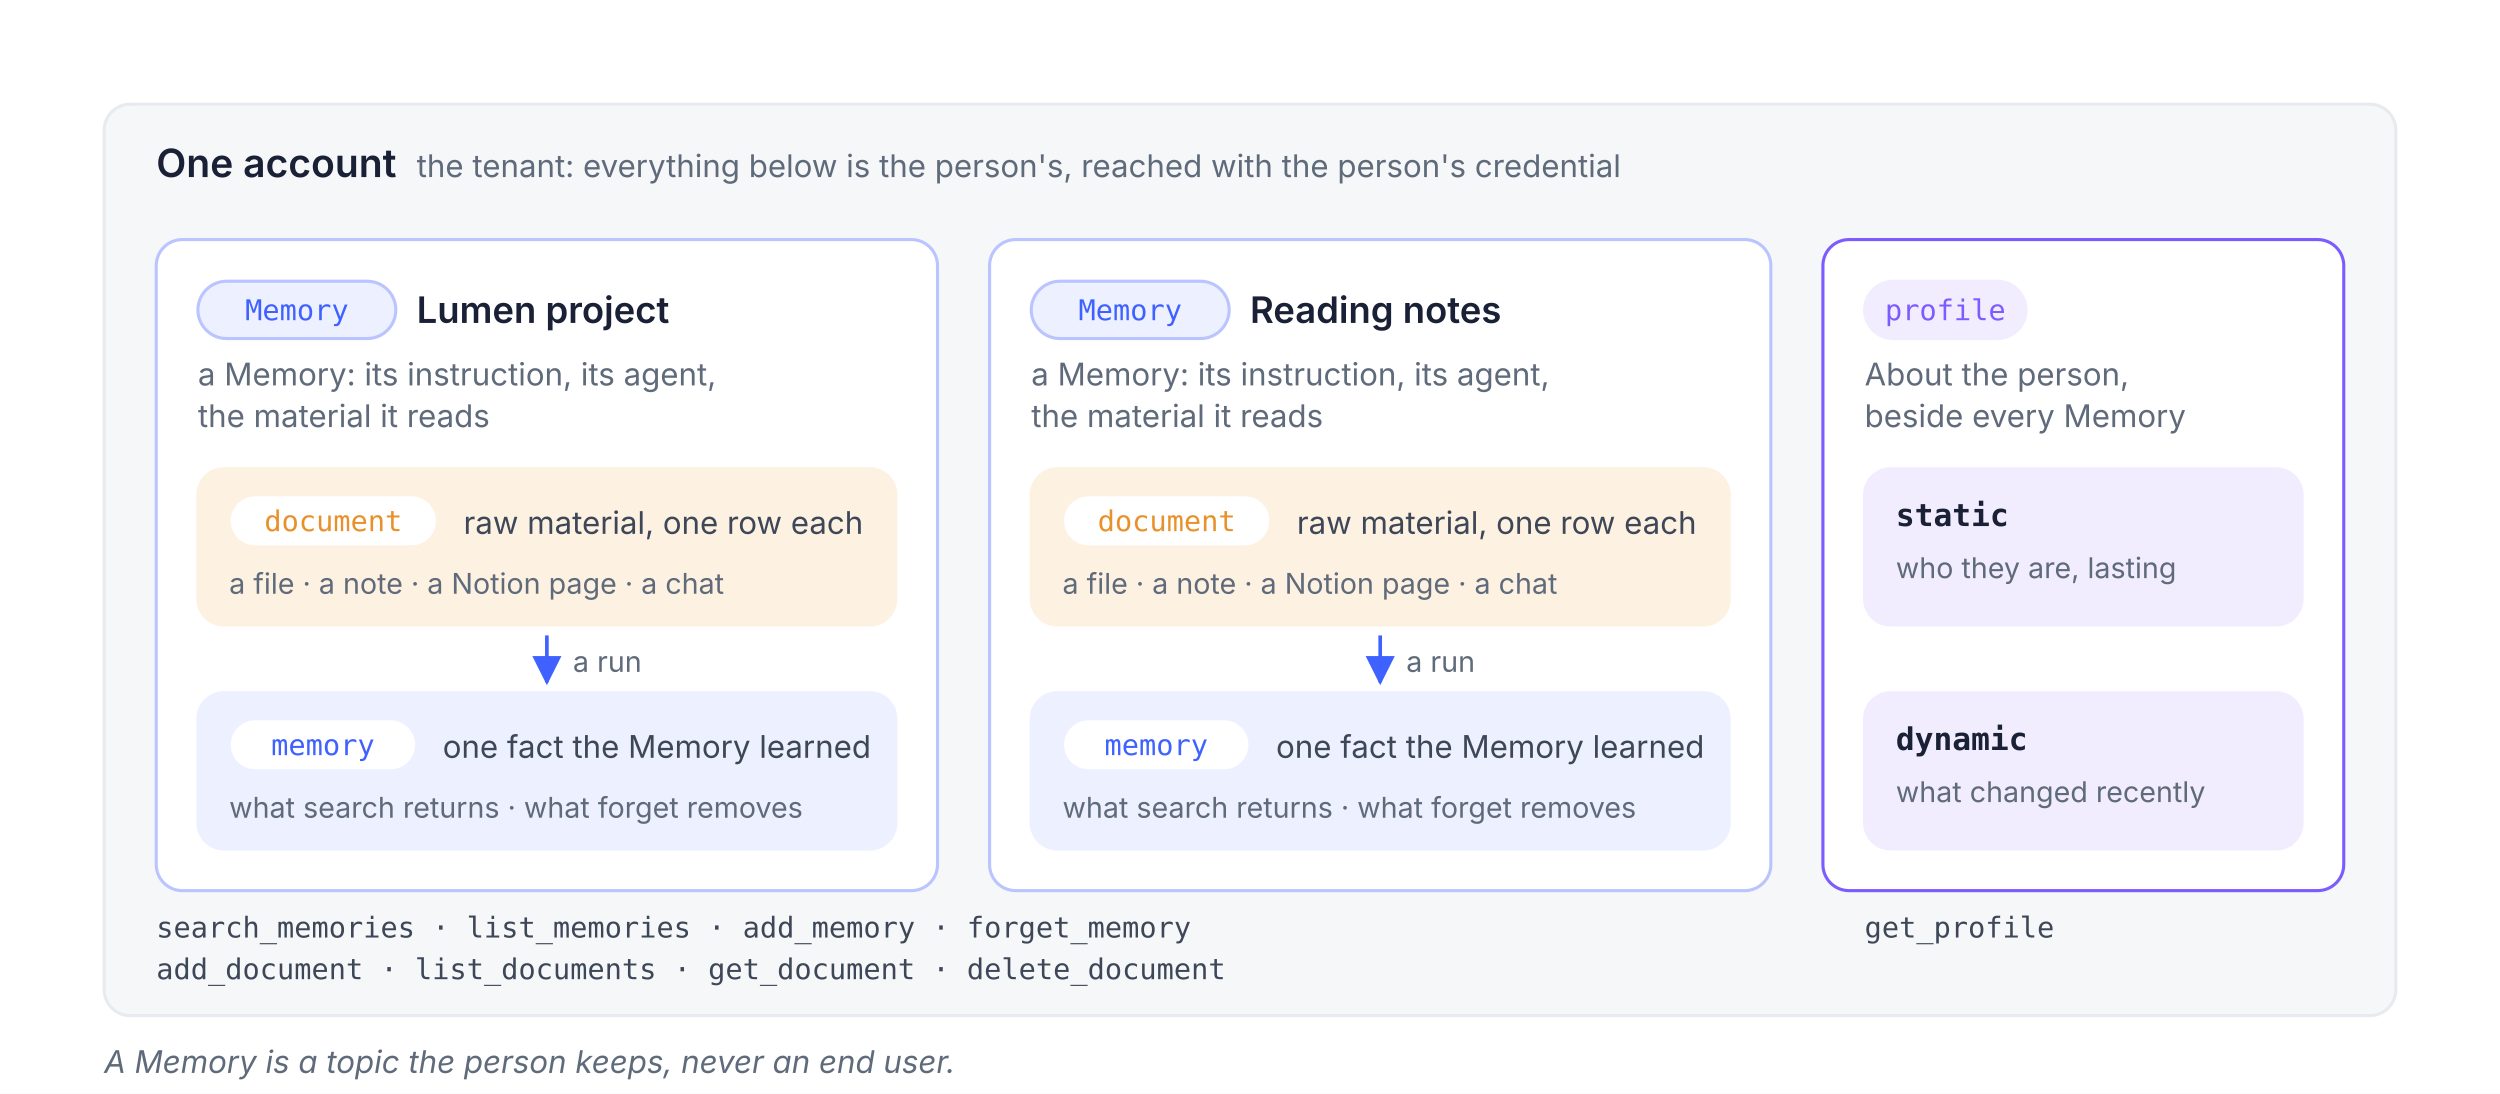
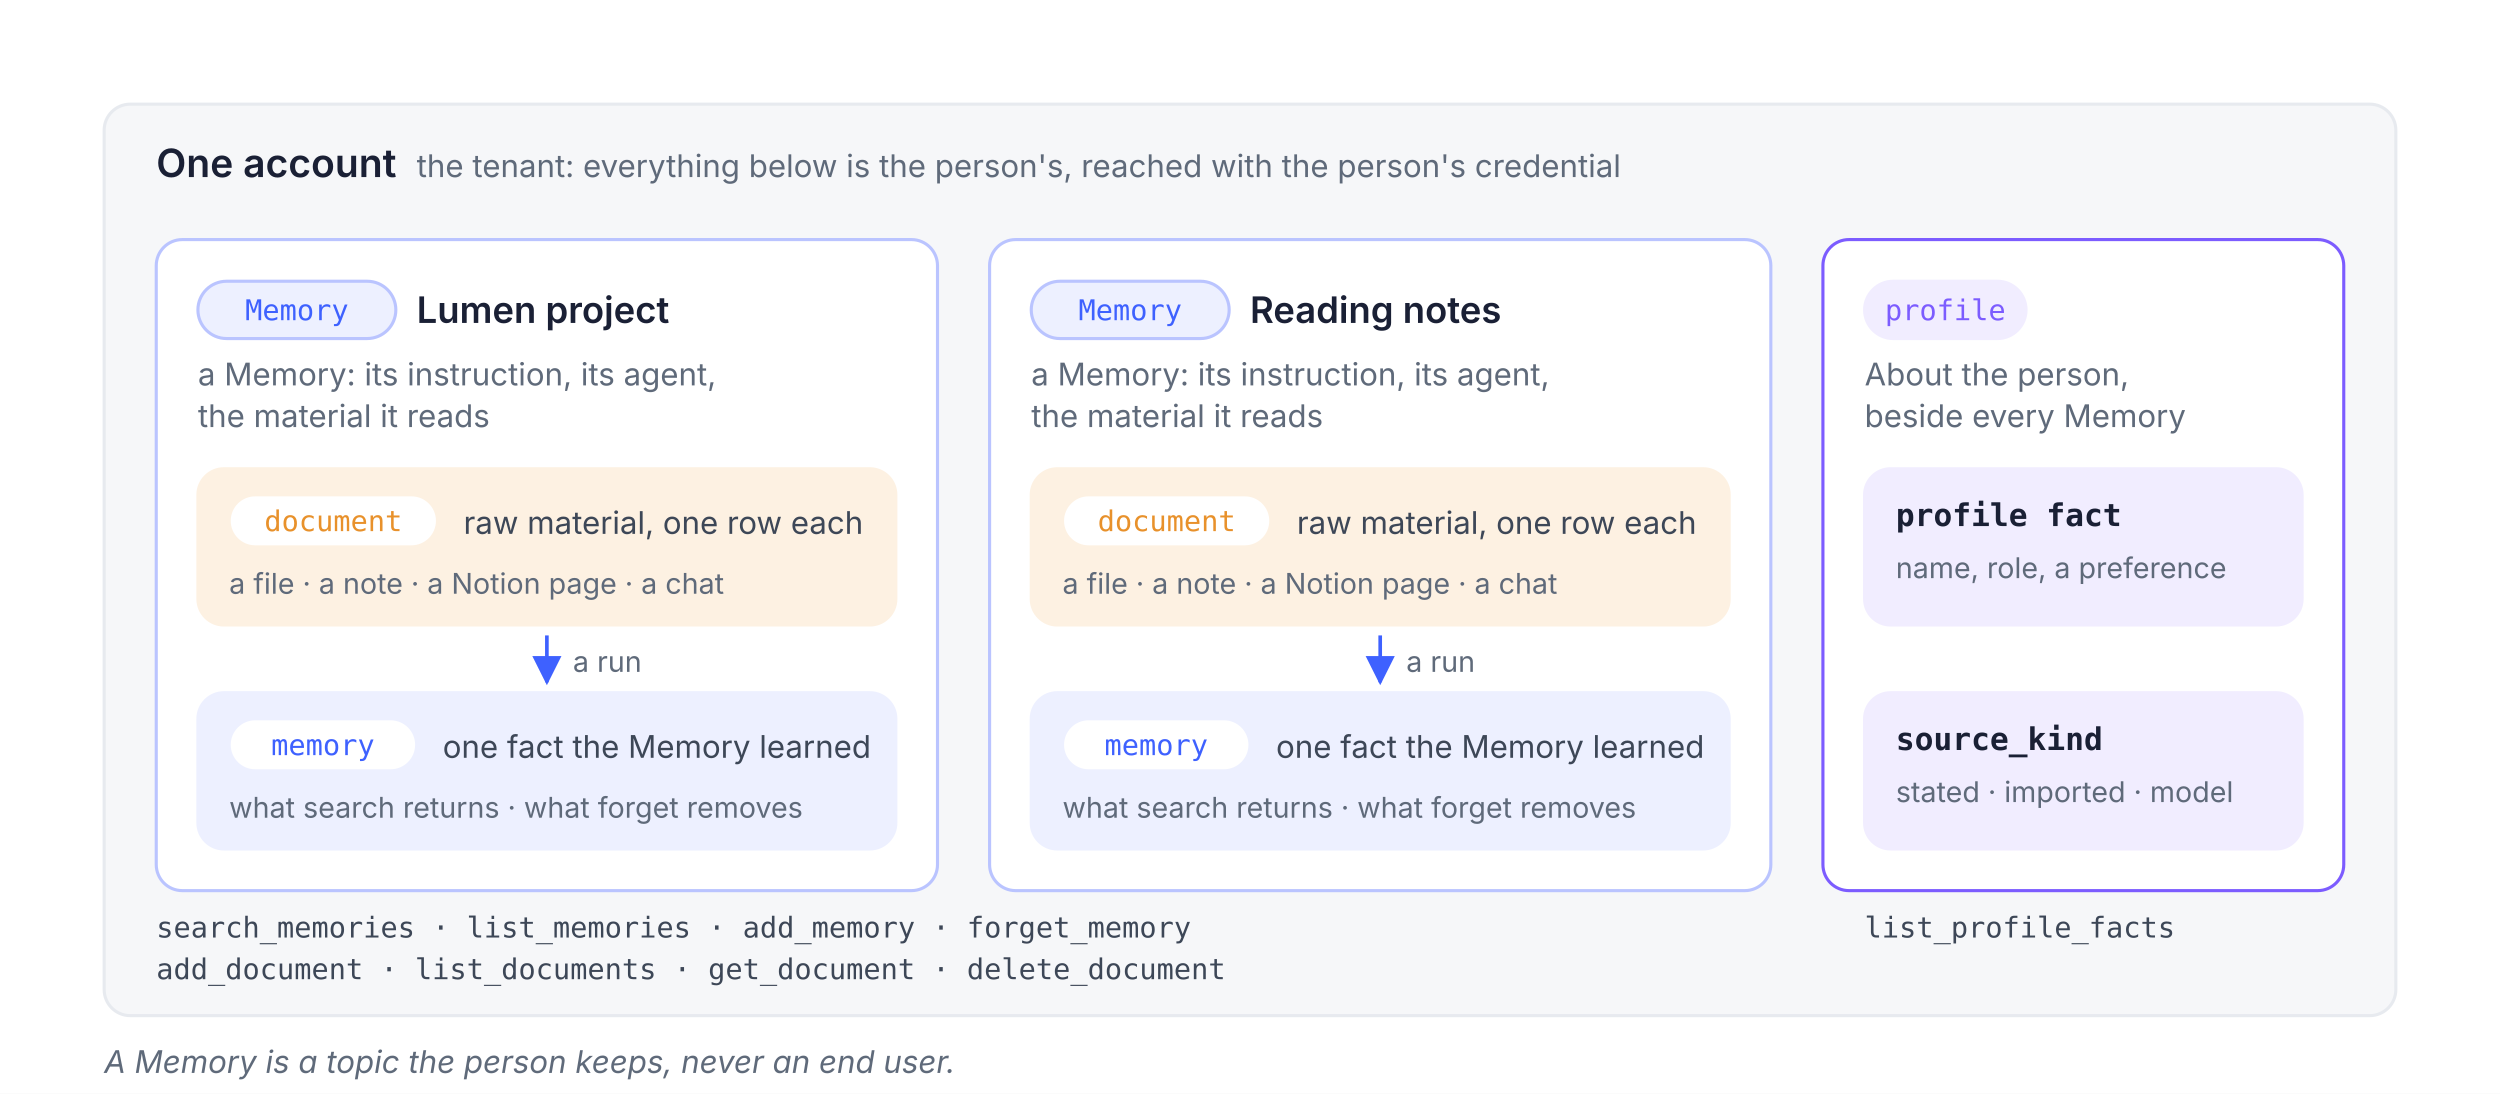
<svg xmlns="http://www.w3.org/2000/svg" viewBox="0 0 960 420" width="960" height="420" role="img" font-family="Inter, 'Noto Sans', 'Helvetica Neue', Arial, sans-serif">
  <defs>
    <marker id="arr-s" viewBox="0 0 10 10" refX="9" refY="5" markerWidth="8" markerHeight="8" orient="auto-start-reverse">
      <path d="M 0 0 L 10 5 L 0 10 z" fill="#8a94a3" />
    </marker>
    <marker id="arr-b" viewBox="0 0 10 10" refX="9" refY="5" markerWidth="8" markerHeight="8" orient="auto-start-reverse">
      <path d="M 0 0 L 10 5 L 0 10 z" fill="#3e61ff" />
    </marker>
    <marker id="arr-g" viewBox="0 0 10 10" refX="9" refY="5" markerWidth="8" markerHeight="8" orient="auto-start-reverse">
      <path d="M 0 0 L 10 5 L 0 10 z" fill="#12b886" />
    </marker>
    <marker id="arr-d" viewBox="0 0 10 10" refX="9" refY="5" markerWidth="8" markerHeight="8" orient="auto-start-reverse">
      <path d="M 0 0 L 10 5 L 0 10 z" fill="#d64545" />
    </marker>
  </defs>
  <rect width="960" height="420" fill="#ffffff" />
  <rect x="40" y="40" width="880" height="350" rx="10" fill="#f6f7f9" stroke="#e7eaef" stroke-width="1.2" />
  <text x="60" y="68" font-family="Inter, 'Noto Sans', 'Helvetica Neue', Arial, sans-serif" font-size="15" font-weight="600" fill="#1a2035" text-anchor="start">One account</text>
  <text x="160" y="68" font-family="Inter, 'Noto Sans', 'Helvetica Neue', Arial, sans-serif" font-size="12" font-weight="400" fill="#5f6a7a" text-anchor="start">the tenant: everything below is the person's, reached with the person's credential</text>
  <rect x="60" y="92" width="300" height="250" rx="10" fill="#fff" stroke="#bac4ff" stroke-width="1.2" />
  <rect x="76" y="108" width="76" height="22" rx="11.0" fill="#edf0ff" stroke="#bac4ff" stroke-width="1.2" />
  <text x="114.0" y="122.96" font-family="'JetBrains Mono', SFMono-Regular, Menlo, Consolas, monospace" font-size="11" font-weight="500" fill="#3e61ff" text-anchor="middle">Memory</text>
  <text x="160" y="124" font-family="Inter, 'Noto Sans', 'Helvetica Neue', Arial, sans-serif" font-size="14" font-weight="600" fill="#1a2035" text-anchor="start">Lumen project</text>
  <text x="76" y="148" font-family="Inter, 'Noto Sans', 'Helvetica Neue', Arial, sans-serif" font-size="12" font-weight="400" fill="#5f6a7a" text-anchor="start">a Memory: its instruction, its agent,</text>
  <text x="76" y="164" font-family="Inter, 'Noto Sans', 'Helvetica Neue', Arial, sans-serif" font-size="12" font-weight="400" fill="#5f6a7a" text-anchor="start">the material it reads</text>
  <rect x="76" y="180" width="268" height="60" rx="10" fill="#fdf1e2" stroke="#fdf1e2" stroke-width="1.2" />
  <rect x="88" y="190" width="80" height="20" rx="10.0" fill="#fff" stroke="#fdf1e2" stroke-width="1.2" />
  <text x="128.0" y="203.96" font-family="'JetBrains Mono', SFMono-Regular, Menlo, Consolas, monospace" font-size="11" font-weight="500" fill="#e8912b" text-anchor="middle">document</text>
  <text x="178" y="205" font-family="Inter, 'Noto Sans', 'Helvetica Neue', Arial, sans-serif" font-size="12" font-weight="400" fill="#3d4757" text-anchor="start">raw material, one row each</text>
  <text x="88" y="228" font-family="Inter, 'Noto Sans', 'Helvetica Neue', Arial, sans-serif" font-size="11" font-weight="400" fill="#5f6a7a" text-anchor="start">a file · a note · a Notion page · a chat</text>
  <path d="M 210 244 L 210 262" fill="none" stroke="#3e61ff" stroke-width="1.4" marker-end="url(#arr-b)" />
  <text x="220" y="258" font-family="Inter, 'Noto Sans', 'Helvetica Neue', Arial, sans-serif" font-size="11" font-weight="400" fill="#5f6a7a" text-anchor="start">a run</text>
  <rect x="76" y="266" width="268" height="60" rx="10" fill="#edf0ff" stroke="#edf0ff" stroke-width="1.2" />
  <rect x="88" y="276" width="72" height="20" rx="10.0" fill="#fff" stroke="#edf0ff" stroke-width="1.2" />
  <text x="124.0" y="289.96" font-family="'JetBrains Mono', SFMono-Regular, Menlo, Consolas, monospace" font-size="11" font-weight="500" fill="#3e61ff" text-anchor="middle">memory</text>
  <text x="170" y="291" font-family="Inter, 'Noto Sans', 'Helvetica Neue', Arial, sans-serif" font-size="12" font-weight="400" fill="#3d4757" text-anchor="start">one fact the Memory learned</text>
  <text x="88" y="314" font-family="Inter, 'Noto Sans', 'Helvetica Neue', Arial, sans-serif" font-size="11" font-weight="400" fill="#5f6a7a" text-anchor="start">what search returns · what forget removes</text>
  <rect x="380" y="92" width="300" height="250" rx="10" fill="#fff" stroke="#bac4ff" stroke-width="1.2" />
  <rect x="396" y="108" width="76" height="22" rx="11.0" fill="#edf0ff" stroke="#bac4ff" stroke-width="1.2" />
  <text x="434.0" y="122.96" font-family="'JetBrains Mono', SFMono-Regular, Menlo, Consolas, monospace" font-size="11" font-weight="500" fill="#3e61ff" text-anchor="middle">Memory</text>
  <text x="480" y="124" font-family="Inter, 'Noto Sans', 'Helvetica Neue', Arial, sans-serif" font-size="14" font-weight="600" fill="#1a2035" text-anchor="start">Reading notes</text>
  <text x="396" y="148" font-family="Inter, 'Noto Sans', 'Helvetica Neue', Arial, sans-serif" font-size="12" font-weight="400" fill="#5f6a7a" text-anchor="start">a Memory: its instruction, its agent,</text>
  <text x="396" y="164" font-family="Inter, 'Noto Sans', 'Helvetica Neue', Arial, sans-serif" font-size="12" font-weight="400" fill="#5f6a7a" text-anchor="start">the material it reads</text>
  <rect x="396" y="180" width="268" height="60" rx="10" fill="#fdf1e2" stroke="#fdf1e2" stroke-width="1.2" />
  <rect x="408" y="190" width="80" height="20" rx="10.0" fill="#fff" stroke="#fdf1e2" stroke-width="1.2" />
  <text x="448.0" y="203.96" font-family="'JetBrains Mono', SFMono-Regular, Menlo, Consolas, monospace" font-size="11" font-weight="500" fill="#e8912b" text-anchor="middle">document</text>
  <text x="498" y="205" font-family="Inter, 'Noto Sans', 'Helvetica Neue', Arial, sans-serif" font-size="12" font-weight="400" fill="#3d4757" text-anchor="start">raw material, one row each</text>
  <text x="408" y="228" font-family="Inter, 'Noto Sans', 'Helvetica Neue', Arial, sans-serif" font-size="11" font-weight="400" fill="#5f6a7a" text-anchor="start">a file · a note · a Notion page · a chat</text>
  <path d="M 530 244 L 530 262" fill="none" stroke="#3e61ff" stroke-width="1.4" marker-end="url(#arr-b)" />
  <text x="540" y="258" font-family="Inter, 'Noto Sans', 'Helvetica Neue', Arial, sans-serif" font-size="11" font-weight="400" fill="#5f6a7a" text-anchor="start">a run</text>
  <rect x="396" y="266" width="268" height="60" rx="10" fill="#edf0ff" stroke="#edf0ff" stroke-width="1.2" />
  <rect x="408" y="276" width="72" height="20" rx="10.0" fill="#fff" stroke="#edf0ff" stroke-width="1.2" />
  <text x="444.0" y="289.96" font-family="'JetBrains Mono', SFMono-Regular, Menlo, Consolas, monospace" font-size="11" font-weight="500" fill="#3e61ff" text-anchor="middle">memory</text>
  <text x="490" y="291" font-family="Inter, 'Noto Sans', 'Helvetica Neue', Arial, sans-serif" font-size="12" font-weight="400" fill="#3d4757" text-anchor="start">one fact the Memory learned</text>
  <text x="408" y="314" font-family="Inter, 'Noto Sans', 'Helvetica Neue', Arial, sans-serif" font-size="11" font-weight="400" fill="#5f6a7a" text-anchor="start">what search returns · what forget removes</text>
  <rect x="700" y="92" width="200" height="250" rx="10" fill="#fff" stroke="#7c5cff" stroke-width="1.2" />
  <rect x="716" y="108" width="62" height="22" rx="11.0" fill="#f1edff" stroke="#f1edff" stroke-width="1.2" />
  <text x="747.0" y="122.96" font-family="'JetBrains Mono', SFMono-Regular, Menlo, Consolas, monospace" font-size="11" font-weight="500" fill="#7c5cff" text-anchor="middle">profile</text>
  <text x="716" y="148" font-family="Inter, 'Noto Sans', 'Helvetica Neue', Arial, sans-serif" font-size="12" font-weight="400" fill="#5f6a7a" text-anchor="start">About the person,</text>
  <text x="716" y="164" font-family="Inter, 'Noto Sans', 'Helvetica Neue', Arial, sans-serif" font-size="12" font-weight="400" fill="#5f6a7a" text-anchor="start">beside every Memory</text>
  <rect x="716" y="180" width="168" height="60" rx="10" fill="#f1edff" stroke="#f1edff" stroke-width="1.2" />
-   <text x="728" y="202" font-family="'JetBrains Mono', SFMono-Regular, Menlo, Consolas, monospace" font-size="12" font-weight="600" fill="#1a2035" text-anchor="start">static</text>
-   <text x="728" y="222" font-family="Inter, 'Noto Sans', 'Helvetica Neue', Arial, sans-serif" font-size="11" font-weight="400" fill="#5f6a7a" text-anchor="start">who they are, lasting</text>
+   <text x="728" y="202" font-family="'JetBrains Mono', SFMono-Regular, Menlo, Consolas, monospace" font-size="12" font-weight="600" fill="#1a2035" text-anchor="start">profile fact</text>
+   <text x="728" y="222" font-family="Inter, 'Noto Sans', 'Helvetica Neue', Arial, sans-serif" font-size="11" font-weight="400" fill="#5f6a7a" text-anchor="start">name, role, a preference</text>
  <rect x="716" y="266" width="168" height="60" rx="10" fill="#f1edff" stroke="#f1edff" stroke-width="1.2" />
-   <text x="728" y="288" font-family="'JetBrains Mono', SFMono-Regular, Menlo, Consolas, monospace" font-size="12" font-weight="600" fill="#1a2035" text-anchor="start">dynamic</text>
-   <text x="728" y="308" font-family="Inter, 'Noto Sans', 'Helvetica Neue', Arial, sans-serif" font-size="11" font-weight="400" fill="#5f6a7a" text-anchor="start">what changed recently</text>
-   <text x="716" y="360" font-family="'JetBrains Mono', SFMono-Regular, Menlo, Consolas, monospace" font-size="11" font-weight="400" fill="#3d4757" text-anchor="start">get_profile</text>
+   <text x="728" y="288" font-family="'JetBrains Mono', SFMono-Regular, Menlo, Consolas, monospace" font-size="12" font-weight="600" fill="#1a2035" text-anchor="start">source_kind</text>
+   <text x="728" y="308" font-family="Inter, 'Noto Sans', 'Helvetica Neue', Arial, sans-serif" font-size="11" font-weight="400" fill="#5f6a7a" text-anchor="start">stated · imported · model</text>
+   <text x="716" y="360" font-family="'JetBrains Mono', SFMono-Regular, Menlo, Consolas, monospace" font-size="11" font-weight="400" fill="#3d4757" text-anchor="start">list_profile_facts</text>
  <text x="60" y="360" font-family="'JetBrains Mono', SFMono-Regular, Menlo, Consolas, monospace" font-size="11" font-weight="400" fill="#3d4757" text-anchor="start">search_memories · list_memories · add_memory · forget_memory</text>
  <text x="60" y="376" font-family="'JetBrains Mono', SFMono-Regular, Menlo, Consolas, monospace" font-size="11" font-weight="400" fill="#3d4757" text-anchor="start">add_document · list_documents · get_document · delete_document</text>
  <text x="40" y="412" font-family="Inter, 'Noto Sans', 'Helvetica Neue', Arial, sans-serif" font-size="12" font-weight="400" fill="#5f6a7a" text-anchor="start" font-style="italic">A Memory is a topic the person keeps, never an end user.</text>
</svg>
